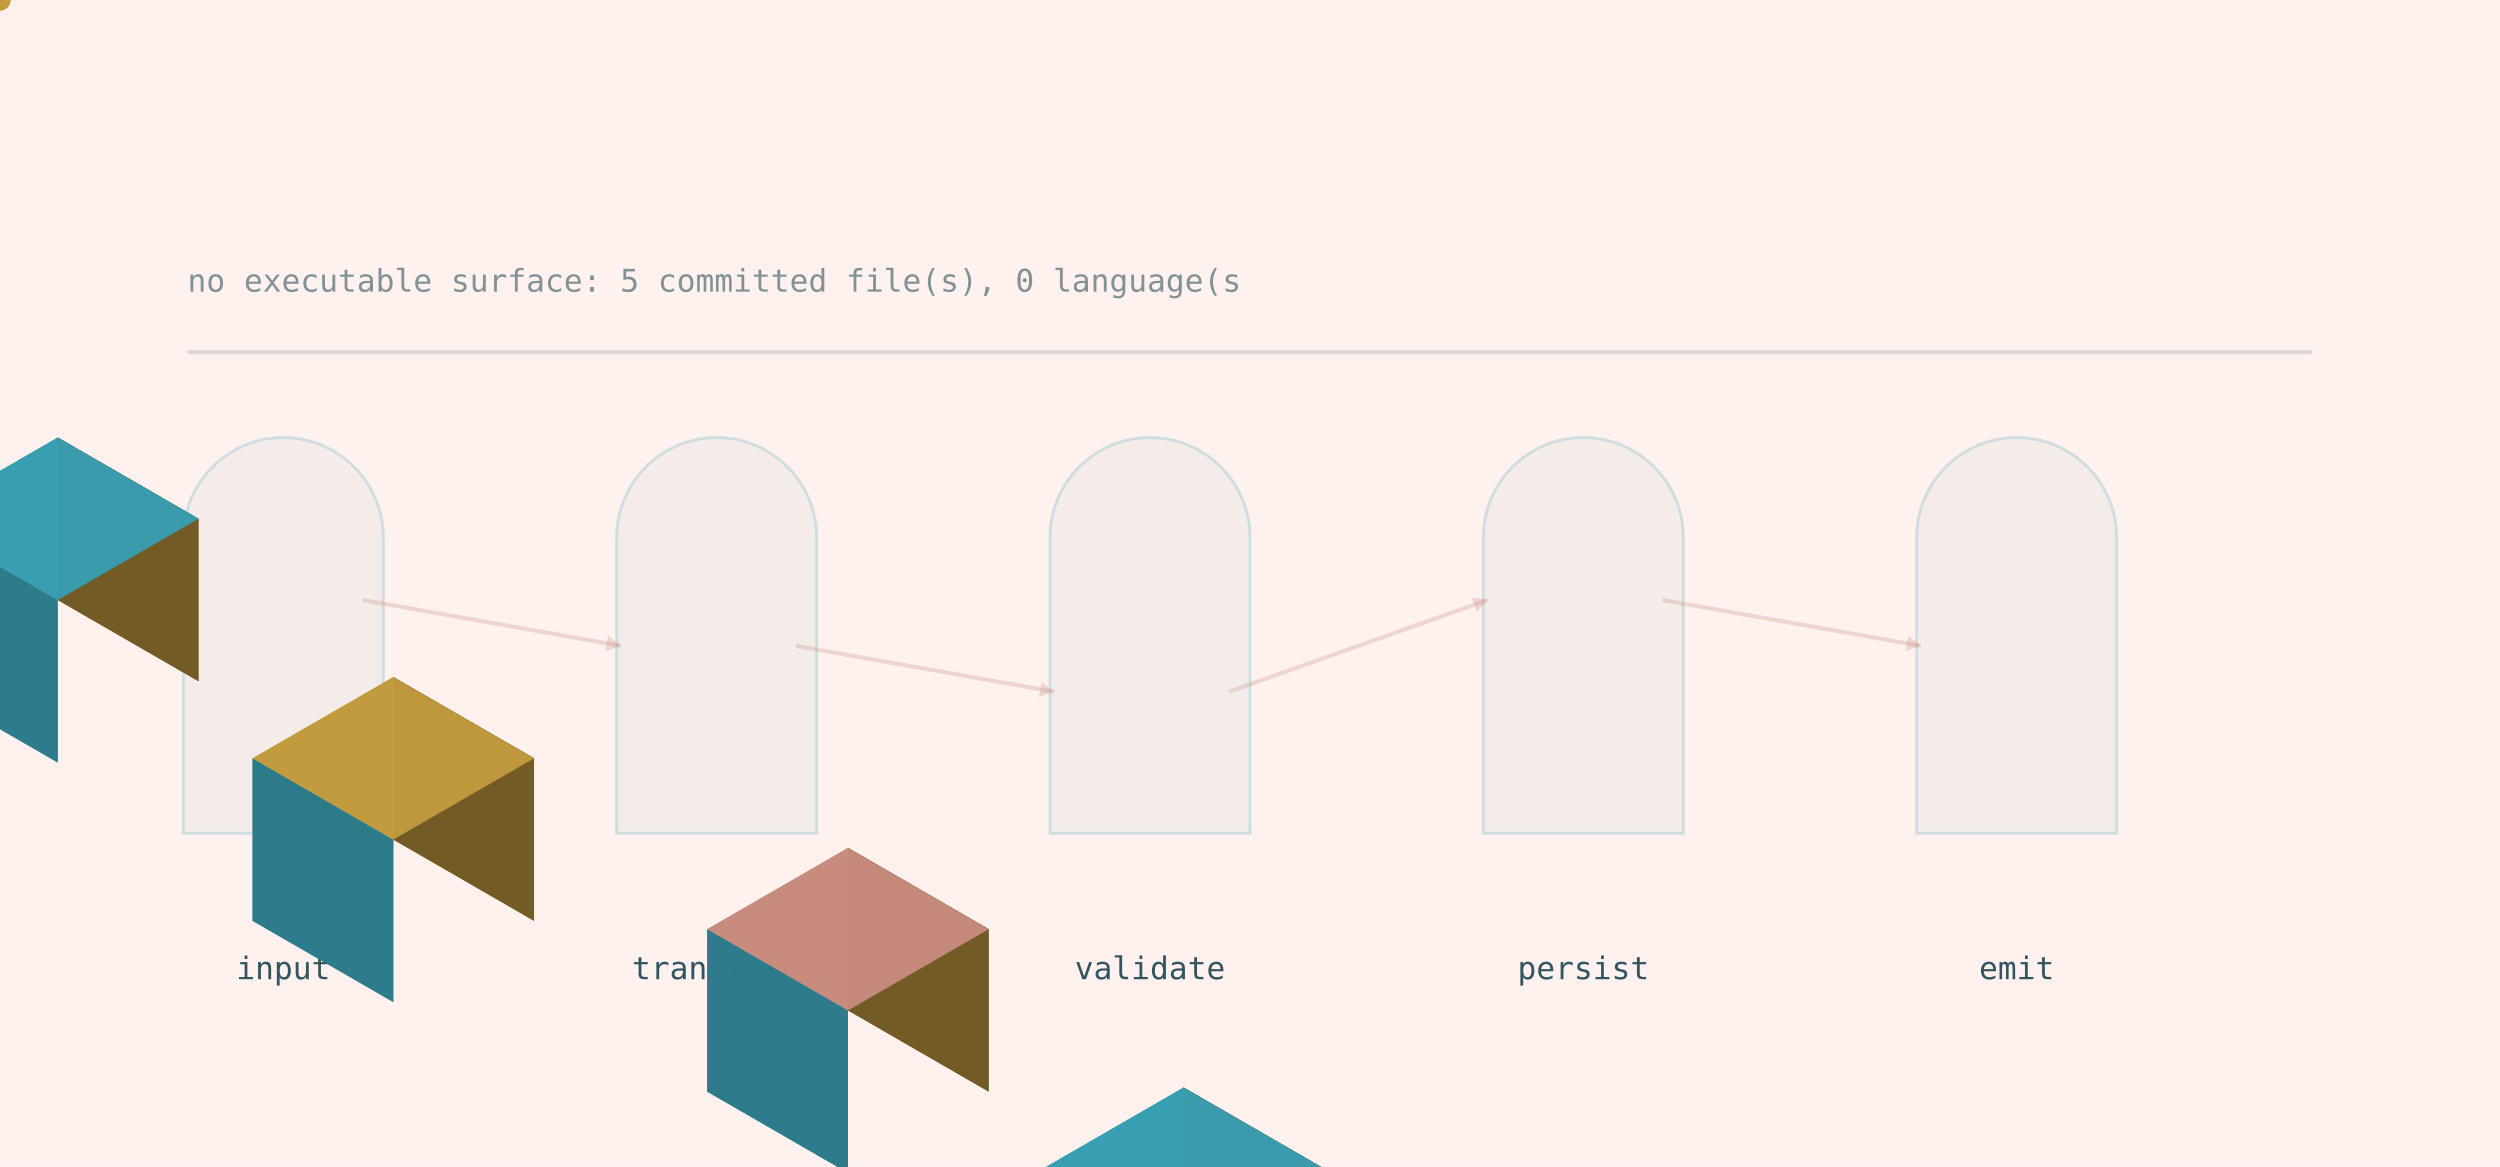
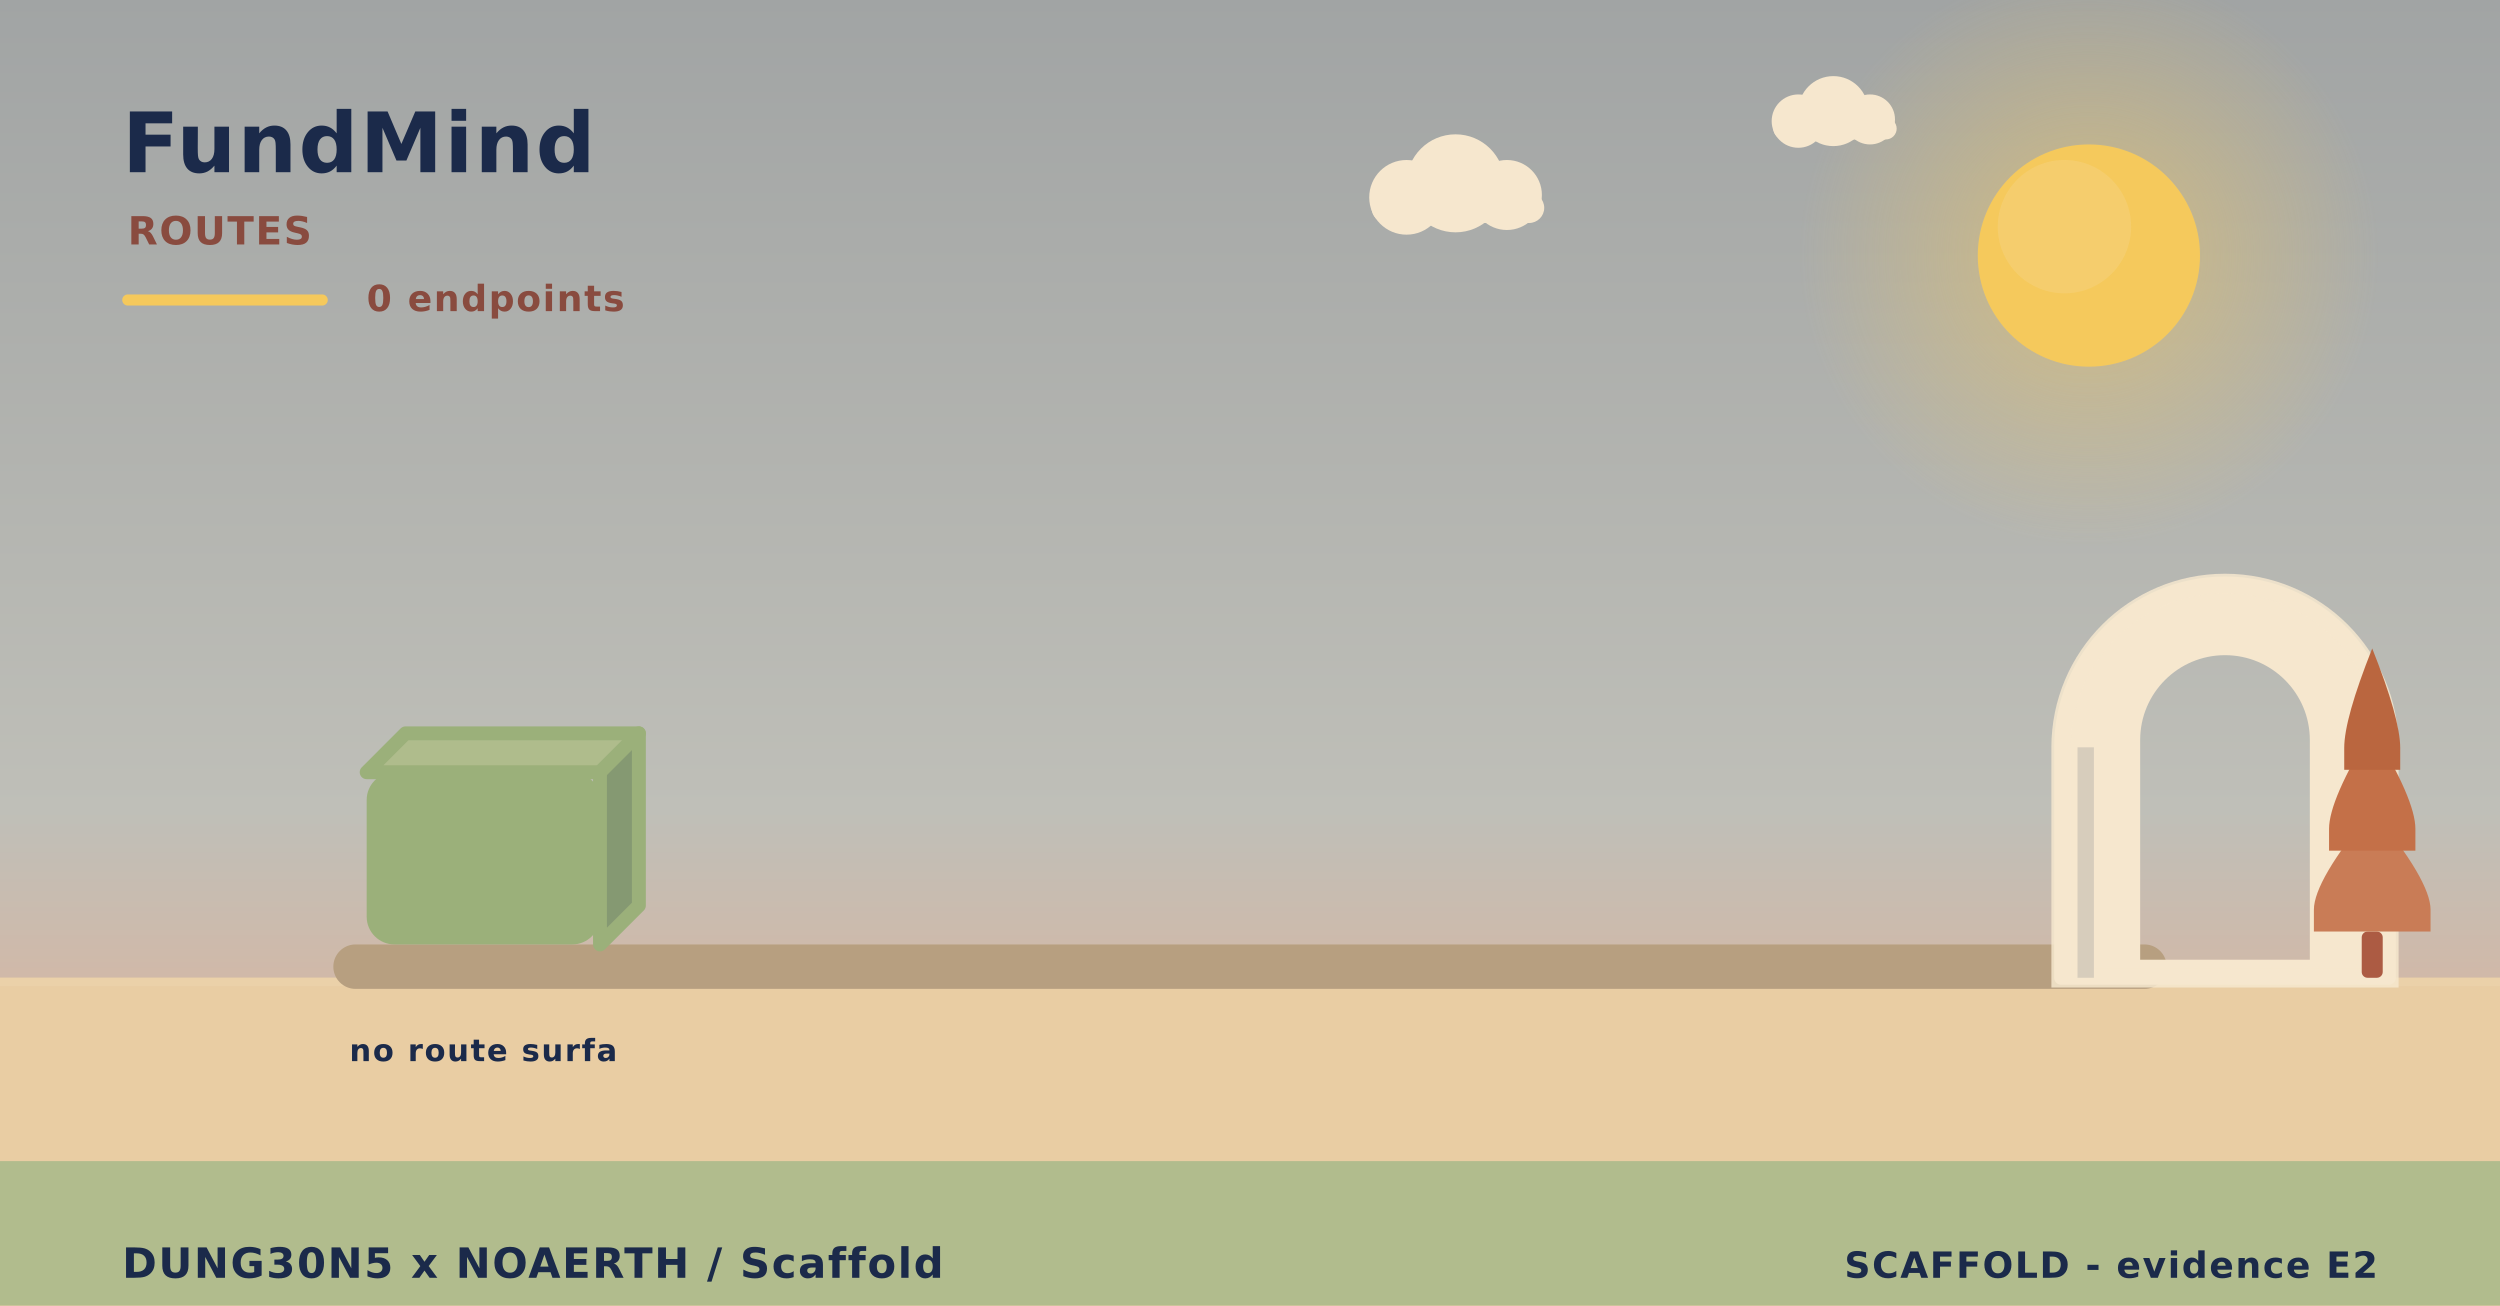
- <svg xmlns="http://www.w3.org/2000/svg" viewBox="0 0 1200 560" width="1200" height="560" role="img" aria-label="FundMind data flow">
-   <rect width="1200" height="560" fill="#fff1ed" />
-   <defs>
-     <linearGradient id="gf" x1="0" y1="0" x2="1" y2="1">
-       <stop offset="0%" stop-color="#c78c7e" />
-       <stop offset="100%" stop-color="#389eb2" />
-     </linearGradient>
-   </defs>
-   <path d="M88.00,400.00 L88.00,258.00 A48.00,48.00 0 0 1 184.00,258.00 L184.00,400.00 Z" fill="rgba(56,158,178,0.100)" opacity="0.55" stroke="rgba(56,158,178,0.400)" stroke-width="1.4" />
-   <polygon points="-133.37,173.00 -65.82,212.00 -65.82,134.00 -133.37,95.00" fill="#715a24" opacity="0.95" />
-   <polygon points="-200.92,212.00 -133.37,251.00 -133.37,173.00 -200.92,134.00" fill="#2c7b8b" opacity="0.95" />
-   <polygon points="-133.37,95.00 -65.82,134.00 -133.37,173.00 -200.92,134.00" fill="#c78c7e" opacity="0.95" />
+ <svg xmlns="http://www.w3.org/2000/svg" width="900" height="470" viewBox="0 0 900 470" role="img" aria-label="FundMind - how data moves">
+   <linearGradient id="skyd" x1="0" y1="0" x2="0" y2="1">
+     <stop offset="0" stop-color="#a1a4a4" />
+     <stop offset="0.62" stop-color="#bfbfb8" />
+     <stop offset="1" stop-color="#f3ad8a" />
+   </linearGradient>
+   <rect width="900" height="470" fill="url(#skyd)" />
+   <radialGradient id="sund">
+     <stop offset="0.35" stop-color="#f5c95c" stop-opacity="0.34" />
+     <stop offset="1" stop-color="#f5c95c" stop-opacity="0" />
+   </radialGradient>
+   <circle cx="752" cy="92" r="104" fill="url(#sund)" />
+   <circle cx="752" cy="92" r="40" fill="#f5c95c" />
+   <circle cx="743.2" cy="81.6" r="24" fill="#f5d27e" opacity="0.5" />
  <g>
-     <polygon points="-133.37,173.00 -65.82,212.00 -65.82,134.00 -133.37,95.00" fill="#715a24" opacity="0.95" />
-     <polygon points="-200.92,212.00 -133.37,251.00 -133.37,173.00 -200.92,134.00" fill="#2c7b8b" opacity="0.95" />
-     <polygon points="-133.37,95.00 -65.82,134.00 -133.37,173.00 -200.92,134.00" fill="#c78c7e" opacity="0.95" />
-     <animate attributeName="opacity" values="0.25;1.0;0.25" dur="3.708s" begin="0.0s" repeatCount="indefinite" />
+     <circle cx="524" cy="66" r="17.64" fill="#f6e7ce" />
+     <circle cx="506.36" cy="71.04" r="13.44" fill="#f6e7ce" />
+     <circle cx="542.48" cy="70.2" r="12.6" fill="#f6e7ce" />
+     <rect x="493.76" y="69.36" width="62.16" height="10.92" rx="5.46" fill="#f6e7ce" />
+     <animateTransform attributeName="transform" type="translate" values="0 0;24 0;0 0" dur="36s" begin="0s" repeatCount="indefinite" />
  </g>
-   <text x="136" y="470" font-family="ui-monospace,Menlo,monospace" font-size="15" fill="rgba(6,50,65,0.820)" text-anchor="middle">input</text>
-   <path d="M296.00,400.00 L296.00,258.00 A48.00,48.00 0 0 1 392.00,258.00 L392.00,400.00 Z" fill="rgba(56,158,178,0.100)" opacity="0.55" stroke="rgba(56,158,178,0.400)" stroke-width="1.4" />
-   <polygon points="27.71,288.00 95.26,327.00 95.26,249.00 27.71,210.00" fill="#715a24" opacity="0.95" />
-   <polygon points="-39.84,327.00 27.71,366.00 27.71,288.00 -39.84,249.00" fill="#2c7b8b" opacity="0.95" />
-   <polygon points="27.71,210.00 95.26,249.00 27.71,288.00 -39.84,249.00" fill="#389eb2" opacity="0.95" />
  <g>
-     <polygon points="27.71,288.00 95.26,327.00 95.26,249.00 27.71,210.00" fill="#715a24" opacity="0.95" />
-     <polygon points="-39.84,327.00 27.71,366.00 27.71,288.00 -39.84,249.00" fill="#2c7b8b" opacity="0.95" />
-     <polygon points="27.71,210.00 95.26,249.00 27.71,288.00 -39.84,249.00" fill="#389eb2" opacity="0.95" />
-     <animate attributeName="opacity" values="0.25;1.0;0.25" dur="3.708s" begin="0.4s" repeatCount="indefinite" />
+     <circle cx="660" cy="40" r="12.6" fill="#f6e7ce" />
+     <circle cx="647.4" cy="43.6" r="9.6" fill="#f6e7ce" />
+     <circle cx="673.2" cy="43" r="9" fill="#f6e7ce" />
+     <rect x="638.4" y="42.4" width="44.4" height="7.8" rx="3.9" fill="#f6e7ce" />
+     <animateTransform attributeName="transform" type="translate" values="0 0;-18 0;0 0" dur="46s" begin="3s" repeatCount="indefinite" />
  </g>
-   <text x="344" y="470" font-family="ui-monospace,Menlo,monospace" font-size="15" fill="rgba(6,50,65,0.820)" text-anchor="middle">transform</text>
-   <line x1="174.00" y1="288.00" x2="298.00" y2="310.00" stroke="rgba(199,140,126,0.500)" stroke-width="2.00" opacity="0.55" />
-   <polygon points="298.00,310.00 291.97,305.07 290.64,312.55" fill="rgba(199,140,126,0.500)" opacity="0.55" />
-   <g opacity="0.9">
-     <circle cx="0.00" cy="0.00" r="5.00" fill="#c29b3e" opacity="1.00" />
-     <animateTransform attributeName="transform" type="translate" values="174.00,288.00 298.00,310.00" dur="2.967s" begin="0.0s" repeatCount="indefinite" />
-     <animateTransform attributeName="transform" type="translate" values="298.00,310.00 174.00,288.00" dur="2.967s" begin="1.483s" repeatCount="indefinite" />
+   <rect x="0" y="352" width="900" height="118" fill="#e9cda3" />
+   <rect x="0" y="352" width="900" height="3" fill="#ebd1a9" />
+   <text x="44" y="62" font-family="Verdana,DejaVu Sans,sans-serif" font-size="30" font-weight="700" letter-spacing="0.6" fill="#1b2a4a" text-anchor="start">FundMind</text>
+   <text x="46" y="88" font-family="Verdana,DejaVu Sans,sans-serif" font-size="14" font-weight="700" letter-spacing="0.6" fill="#894b3f" text-anchor="start">ROUTES</text>
+   <rect x="44" y="106" width="74" height="4" rx="2" fill="#f5c95c" />
+   <text x="132" y="112" font-family="Verdana,DejaVu Sans,sans-serif" font-size="13" font-weight="700" letter-spacing="0.6" fill="#894b3f" text-anchor="start">0 endpoints</text>
+   <rect x="120" y="340" width="660" height="16" rx="8" fill="#b79f80" />
+   <g>
+     <path d="M132,278 L216,278 L230,264 L146,264 Z" fill="#afbc8c" stroke="#9bb07a" stroke-width="5" stroke-linejoin="round" />
+     <path d="M216,278 L230,264 L230,326 L216,340 Z" fill="#859972" stroke="#9bb07a" stroke-width="5" stroke-linejoin="round" />
+     <rect x="132" y="278" width="84" height="62" rx="10" fill="#9bb07a" />
+     <animateTransform attributeName="transform" type="translate" values="0 10;0 0" dur="0.8s" begin="0s" fill="freeze" />
  </g>
-   <path d="M504.00,400.00 L504.00,258.00 A48.00,48.00 0 0 1 600.00,258.00 L600.00,400.00 Z" fill="rgba(56,158,178,0.100)" opacity="0.55" stroke="rgba(56,158,178,0.400)" stroke-width="1.4" />
-   <polygon points="188.79,403.00 256.34,442.00 256.34,364.00 188.79,325.00" fill="#715a24" opacity="0.95" />
-   <polygon points="121.24,442.00 188.79,481.00 188.79,403.00 121.24,364.00" fill="#2c7b8b" opacity="0.95" />
-   <polygon points="188.79,325.00 256.34,364.00 188.79,403.00 121.24,364.00" fill="#c29b3e" opacity="0.95" />
-   <g>
-     <polygon points="188.79,403.00 256.34,442.00 256.34,364.00 188.79,325.00" fill="#715a24" opacity="0.95" />
-     <polygon points="121.24,442.00 188.79,481.00 188.79,403.00 121.24,364.00" fill="#2c7b8b" opacity="0.95" />
-     <polygon points="188.79,325.00 256.34,364.00 188.79,403.00 121.24,364.00" fill="#c29b3e" opacity="0.95" />
-     <animate attributeName="opacity" values="0.25;1.0;0.25" dur="3.708s" begin="0.8s" repeatCount="indefinite" />
-   </g>
-   <text x="552" y="470" font-family="ui-monospace,Menlo,monospace" font-size="15" fill="rgba(6,50,65,0.820)" text-anchor="middle">validate</text>
-   <line x1="382.00" y1="310.00" x2="506.00" y2="332.00" stroke="rgba(199,140,126,0.500)" stroke-width="2.00" opacity="0.55" />
-   <polygon points="506.00,332.00 499.97,327.07 498.64,334.55" fill="rgba(199,140,126,0.500)" opacity="0.55" />
-   <g opacity="0.9">
-     <circle cx="0.00" cy="0.00" r="5.00" fill="#c29b3e" opacity="1.00" />
-     <animateTransform attributeName="transform" type="translate" values="382.00,310.00 506.00,332.00" dur="2.967s" begin="0.45s" repeatCount="indefinite" />
-     <animateTransform attributeName="transform" type="translate" values="506.00,332.00 382.00,310.00" dur="2.967s" begin="1.933s" repeatCount="indefinite" />
-   </g>
-   <path d="M712.00,400.00 L712.00,258.00 A48.00,48.00 0 0 1 808.00,258.00 L808.00,400.00 Z" fill="rgba(56,158,178,0.100)" opacity="0.55" stroke="rgba(56,158,178,0.400)" stroke-width="1.4" />
-   <polygon points="407.03,485.00 474.58,524.00 474.58,446.00 407.03,407.00" fill="#715a24" opacity="0.95" />
-   <polygon points="339.48,524.00 407.03,563.00 407.03,485.00 339.48,446.00" fill="#2c7b8b" opacity="0.95" />
-   <polygon points="407.03,407.00 474.58,446.00 407.03,485.00 339.48,446.00" fill="#c78c7e" opacity="0.95" />
-   <g>
-     <polygon points="407.03,485.00 474.58,524.00 474.58,446.00 407.03,407.00" fill="#715a24" opacity="0.95" />
-     <polygon points="339.48,524.00 407.03,563.00 407.03,485.00 339.48,446.00" fill="#2c7b8b" opacity="0.95" />
-     <polygon points="407.03,407.00 474.58,446.00 407.03,485.00 339.48,446.00" fill="#c78c7e" opacity="0.95" />
-     <animate attributeName="opacity" values="0.25;1.0;0.25" dur="3.708s" begin="1.2s" repeatCount="indefinite" />
-   </g>
-   <text x="760" y="470" font-family="ui-monospace,Menlo,monospace" font-size="15" fill="rgba(6,50,65,0.820)" text-anchor="middle">persist</text>
-   <line x1="590.00" y1="332.00" x2="714.00" y2="288.00" stroke="rgba(199,140,126,0.500)" stroke-width="2.00" opacity="0.55" />
-   <polygon points="714.00,288.00 706.32,286.69 708.86,293.86" fill="rgba(199,140,126,0.500)" opacity="0.55" />
-   <g opacity="0.9">
-     <circle cx="0.00" cy="0.00" r="5.00" fill="#c29b3e" opacity="1.00" />
-     <animateTransform attributeName="transform" type="translate" values="590.00,332.00 714.00,288.00" dur="2.967s" begin="0.9s" repeatCount="indefinite" />
-     <animateTransform attributeName="transform" type="translate" values="714.00,288.00 590.00,332.00" dur="2.967s" begin="2.383s" repeatCount="indefinite" />
-   </g>
-   <path d="M920.00,400.00 L920.00,258.00 A48.00,48.00 0 0 1 1016.00,258.00 L1016.00,400.00 Z" fill="rgba(56,158,178,0.100)" opacity="0.55" stroke="rgba(56,158,178,0.400)" stroke-width="1.4" />
-   <polygon points="568.11,600.00 635.66,639.00 635.66,561.00 568.11,522.00" fill="#715a24" opacity="0.95" />
-   <polygon points="500.56,639.00 568.11,678.00 568.11,600.00 500.56,561.00" fill="#2c7b8b" opacity="0.95" />
-   <polygon points="568.11,522.00 635.66,561.00 568.11,600.00 500.56,561.00" fill="#389eb2" opacity="0.95" />
-   <g>
-     <polygon points="568.11,600.00 635.66,639.00 635.66,561.00 568.11,522.00" fill="#715a24" opacity="0.95" />
-     <polygon points="500.56,639.00 568.11,678.00 568.11,600.00 500.56,561.00" fill="#2c7b8b" opacity="0.95" />
-     <polygon points="568.11,522.00 635.66,561.00 568.11,600.00 500.56,561.00" fill="#389eb2" opacity="0.95" />
-     <animate attributeName="opacity" values="0.25;1.0;0.25" dur="3.708s" begin="1.6s" repeatCount="indefinite" />
-   </g>
-   <text x="968" y="470" font-family="ui-monospace,Menlo,monospace" font-size="15" fill="rgba(6,50,65,0.820)" text-anchor="middle">emit</text>
-   <line x1="798.00" y1="288.00" x2="922.00" y2="310.00" stroke="rgba(199,140,126,0.500)" stroke-width="2.00" opacity="0.55" />
-   <polygon points="922.00,310.00 915.97,305.07 914.64,312.55" fill="rgba(199,140,126,0.500)" opacity="0.55" />
-   <g opacity="0.9">
-     <circle cx="0.00" cy="0.00" r="5.00" fill="#c29b3e" opacity="1.00" />
-     <animateTransform attributeName="transform" type="translate" values="798.00,288.00 922.00,310.00" dur="2.967s" begin="1.35s" repeatCount="indefinite" />
-     <animateTransform attributeName="transform" type="translate" values="922.00,310.00 798.00,288.00" dur="2.967s" begin="2.833s" repeatCount="indefinite" />
-   </g>
-   <rect x="90.00" y="168.00" width="1020.00" height="2.00" rx="0.00" fill="rgba(6,50,65,0.140)" opacity="1.00" />
-   <text x="90" y="140" font-family="ui-monospace,Menlo,monospace" font-size="15" fill="rgba(6,50,65,0.500)">no executable surface: 5 committed file(s), 0 language(s</text>
+   <text x="174" y="382" font-family="Verdana,DejaVu Sans,sans-serif" font-size="11" font-weight="700" letter-spacing="0.6" fill="#1b2a4a" text-anchor="middle">no route surfa</text>
+   <path d="M742,352 L742,269.04 A59,59 0 0 1 860,269.04 L860,352 Z M767.96,348 L767.96,266.4 A33.04,33.04 0 0 1 834.04,266.4 L834.04,348 Z" fill="#f6e7ce" fill-rule="evenodd" stroke="#f6e7ce" stroke-width="5" stroke-linejoin="round" />
+   <path d="M742,352 L742,269.04 A59,59 0 0 1 860,269.04 L860,352 Z" fill="none" stroke="#f6e7ce" stroke-width="7" stroke-linecap="round" opacity="0.85" />
+   <rect x="747.9" y="269.04" width="5.9" height="82.96" fill="#d7cdbc" />
+   <rect x="850.22" y="335.36" width="7.56" height="16.64" rx="2.1" fill="#ac5b43" />
+   <path d="M854,291.68 Q833,317.01 833,327.5 Q833,335.36 833,335.36 L875,335.36 Q875,335.36 875,327.5 Q875,317.01 854,291.68 Z" fill="#c97c56" />
+   <path d="M854,262.56 Q838.46,287.89 838.46,298.38 Q838.46,306.24 838.46,306.24 L869.54,306.24 Q869.54,306.24 869.54,298.38 Q869.54,287.89 854,262.56 Z" fill="#c47048" />
+   <path d="M854,233.44 Q843.92,258.77 843.92,269.26 Q843.92,277.12 843.92,277.12 L864.08,277.12 Q864.08,277.12 864.08,269.26 Q864.08,258.77 854,233.44 Z" fill="#ba663f" />
+   <rect x="0" y="418" width="900" height="52" rx="0" fill="#adbb8b" opacity="0.94" />
+   <text x="44" y="460" font-family="Verdana,DejaVu Sans,sans-serif" font-size="15" font-weight="700" letter-spacing="0.6" fill="#1b2a4a" text-anchor="start">DUNG30N5 x NOAERTH  /  Scaffold</text>
+   <text x="856" y="460" font-family="Verdana,DejaVu Sans,sans-serif" font-size="13" font-weight="700" letter-spacing="0.6" fill="#1b2a4a" text-anchor="end">SCAFFOLD  -  evidence E2</text>
</svg>
